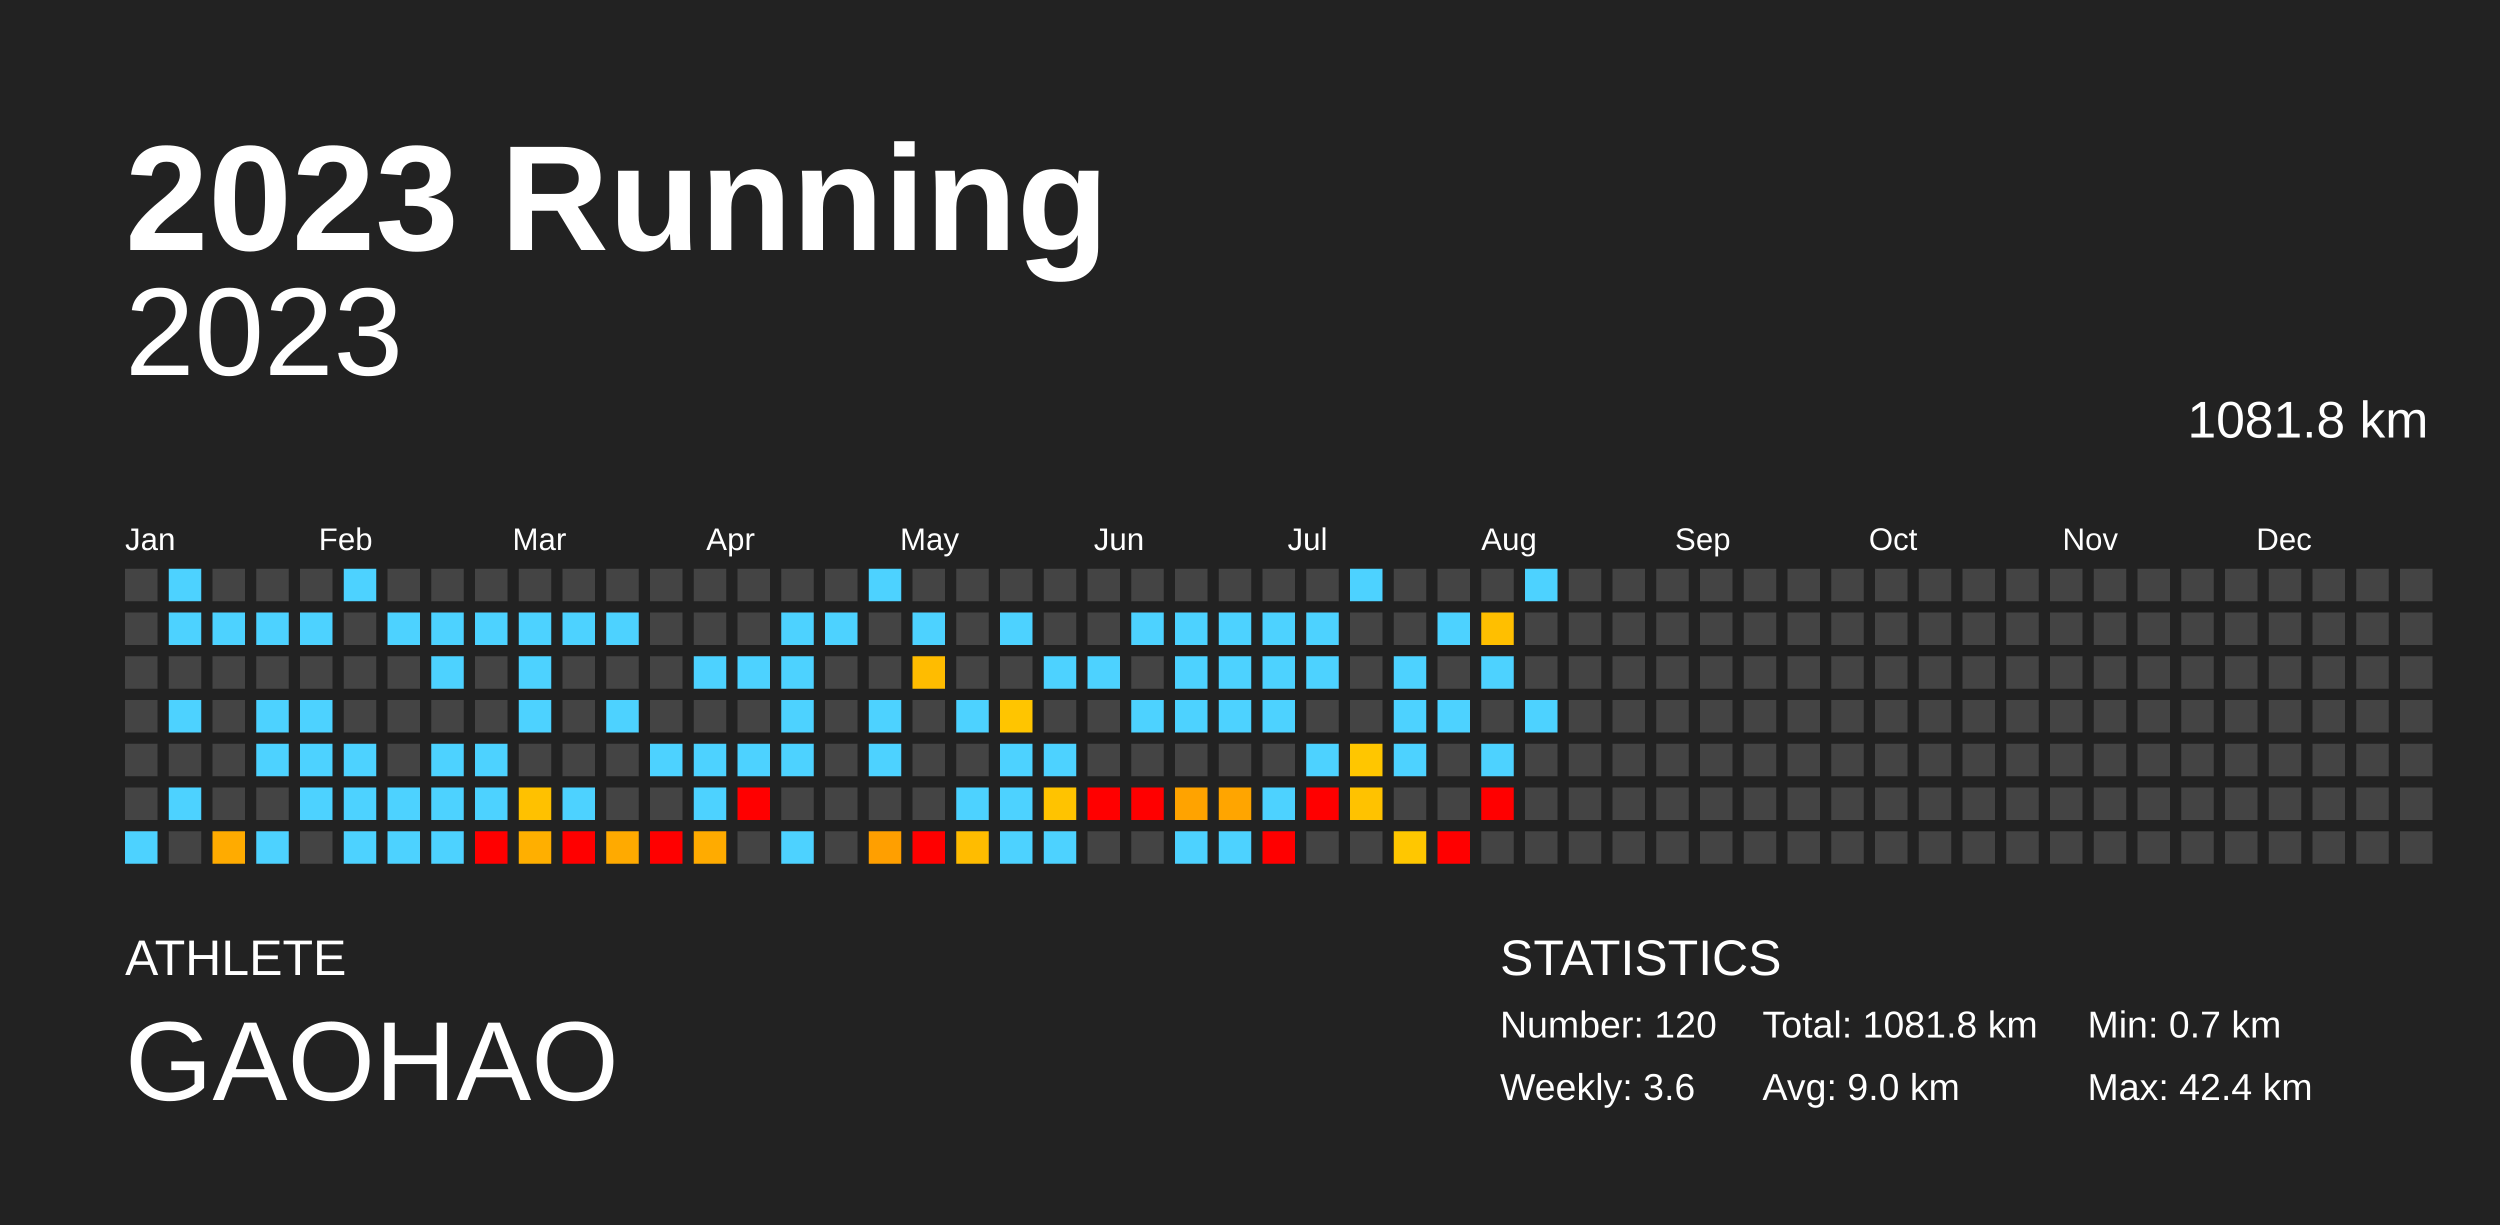
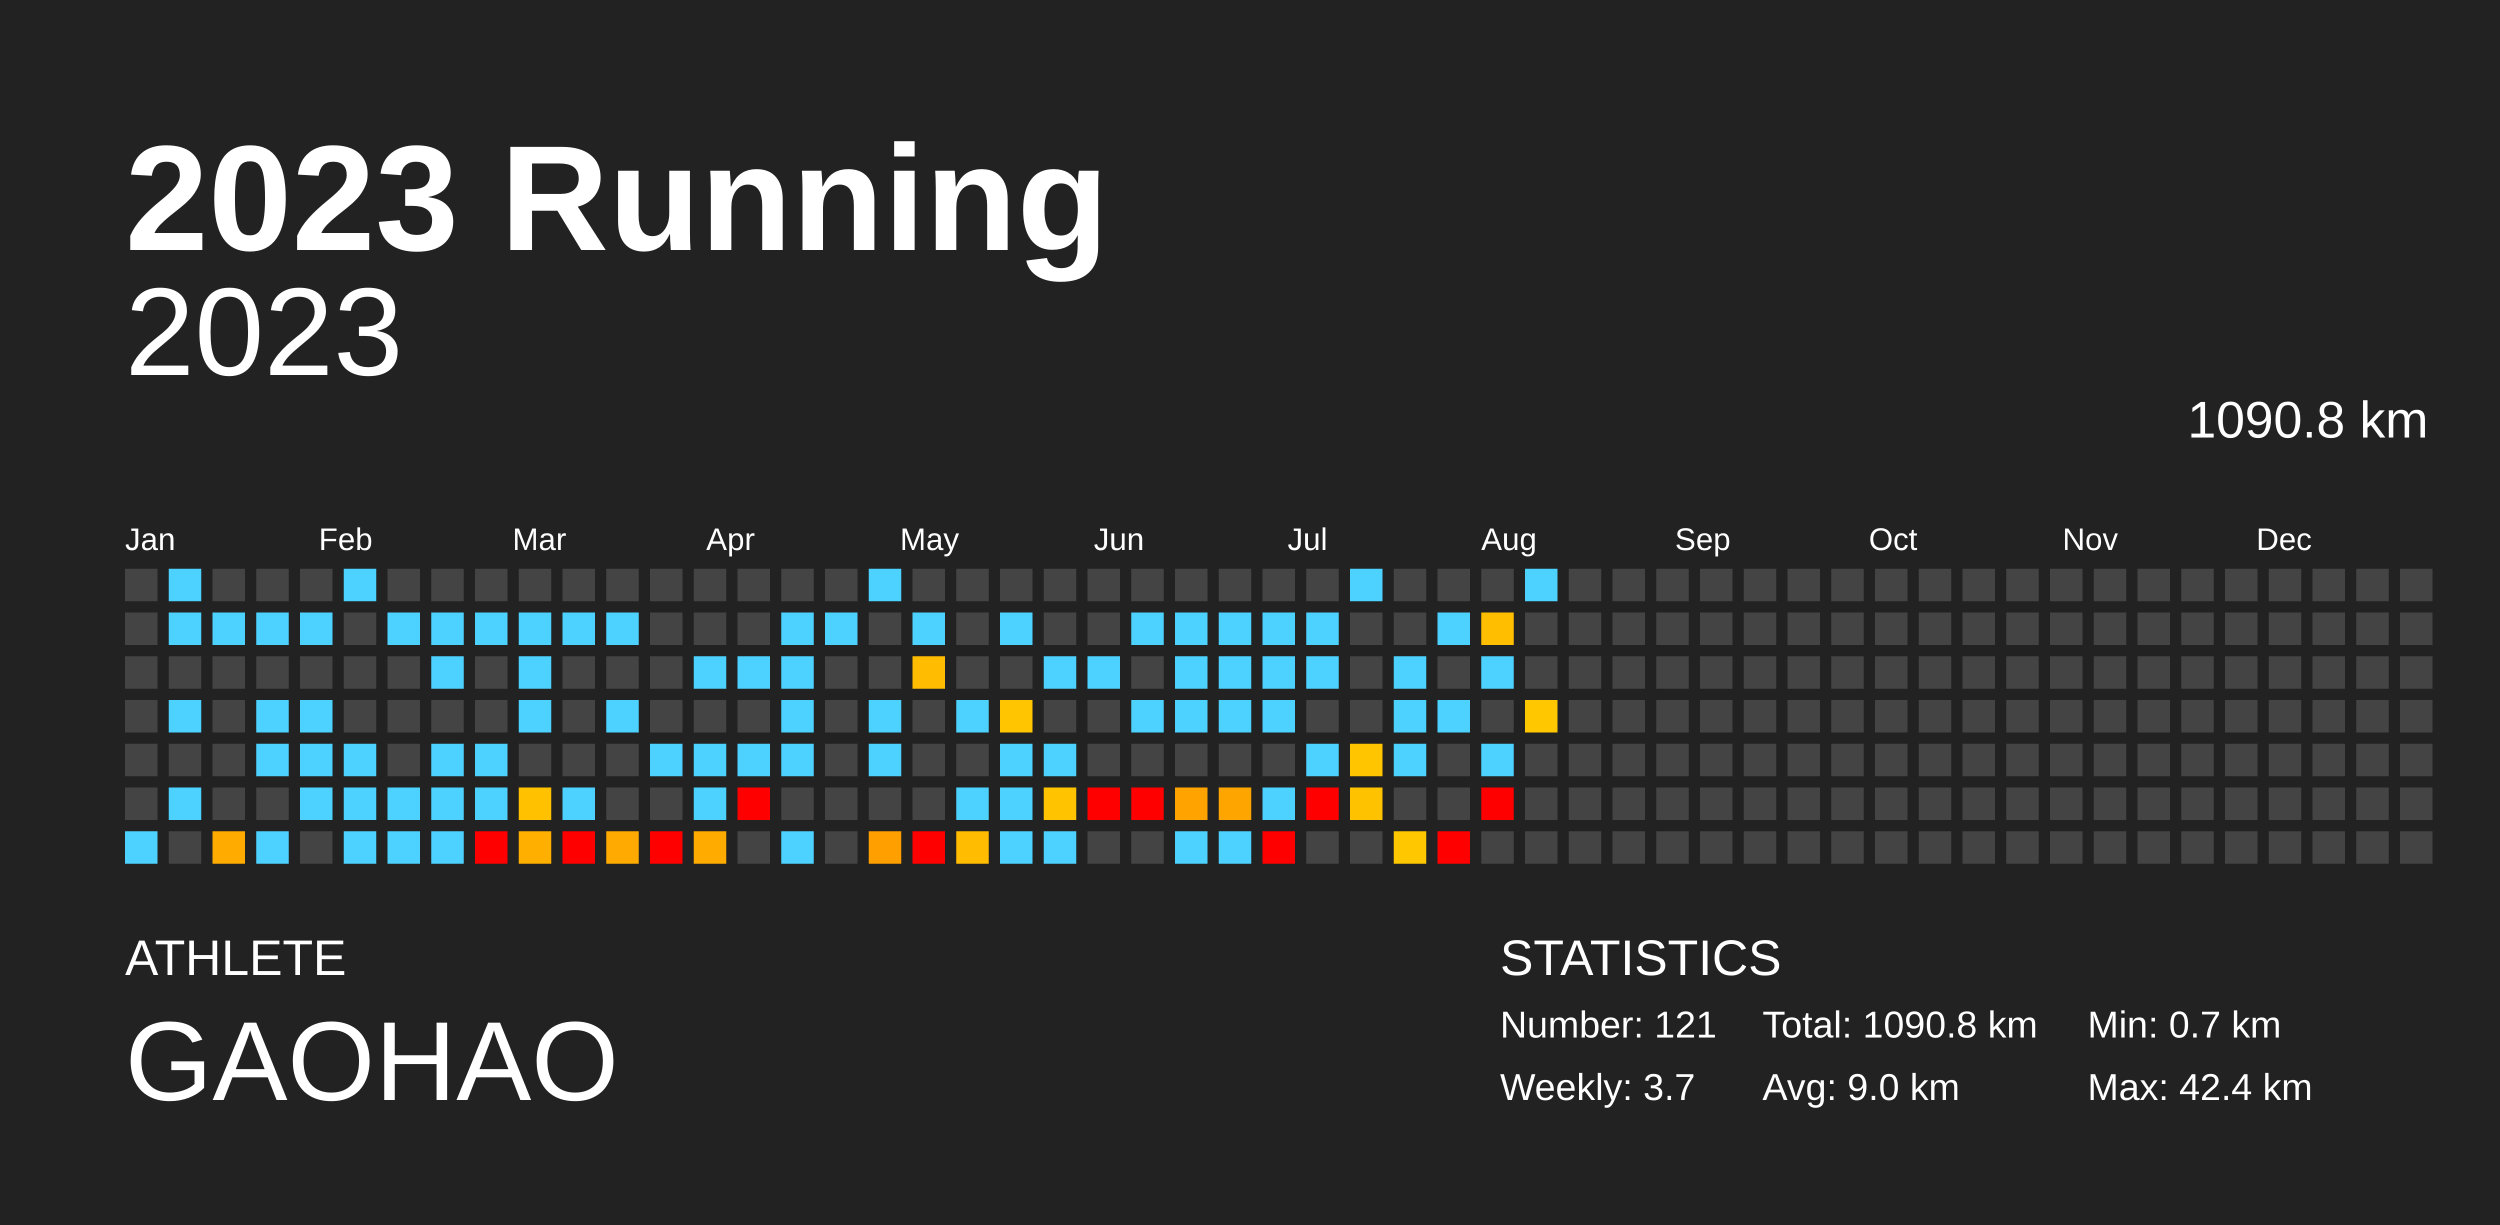
<svg xmlns="http://www.w3.org/2000/svg" baseProfile="full" height="98mm" version="1.1" viewBox="0,0,200,98" width="200mm">
  <defs />
  <rect fill="#222222" height="98" width="200" x="0" y="0" />
  <text fill="#FFFFFF" style="font-size:12px; font-family:Arial; font-weight:bold;" x="10" y="20">2023 Running</text>
  <text fill="#FFFFFF" style="font-size:4px; font-family:Arial" x="10" y="78">ATHLETE</text>
  <text fill="#FFFFFF" style="font-size:9px; font-family:Arial" x="10" y="88">GAOHAO</text>
  <text fill="#FFFFFF" style="font-size:4px; font-family:Arial" x="120" y="78">STATISTICS</text>
-   <text fill="#FFFFFF" style="font-size:3px; font-family:Arial" x="120" y="83">Number: 120</text>
-   <text fill="#FFFFFF" style="font-size:3px; font-family:Arial" x="120" y="88">Weekly: 3.6</text>
-   <text fill="#FFFFFF" style="font-size:3px; font-family:Arial" x="141" y="83">Total: 1081.8 km</text>
+   <text fill="#FFFFFF" style="font-size:3px; font-family:Arial" x="120" y="83">Number: 121</text>
+   <text fill="#FFFFFF" style="font-size:3px; font-family:Arial" x="120" y="88">Weekly: 3.7</text>
+   <text fill="#FFFFFF" style="font-size:3px; font-family:Arial" x="141" y="83">Total: 1090.8 km</text>
  <text fill="#FFFFFF" style="font-size:3px; font-family:Arial" x="141" y="88">Avg: 9.0 km</text>
  <text fill="#FFFFFF" style="font-size:3px; font-family:Arial" x="167" y="83">Min: 0.7 km</text>
  <text fill="#FFFFFF" style="font-size:3px; font-family:Arial" x="167" y="88">Max: 42.4 km</text>
  <text alignment-baseline="hanging" fill="#FFFFFF" style="font-size:10.0px; font-family:Arial;" x="10" y="30">2023</text>
-   <text alignment-baseline="hanging" fill="#FFFFFF" style="font-size:4.125px; font-family:Arial;" x="175" y="35">1081.8 km</text>
+   <text alignment-baseline="hanging" fill="#FFFFFF" style="font-size:4.125px; font-family:Arial;" x="175" y="35">1090.8 km</text>
  <text fill="#FFFFFF" style="font-size:2.5px; font-family:Arial" x="10.0" y="44">Jan</text>
  <text fill="#FFFFFF" style="font-size:2.5px; font-family:Arial" x="25.5" y="44">Feb</text>
  <text fill="#FFFFFF" style="font-size:2.5px; font-family:Arial" x="41.0" y="44">Mar</text>
  <text fill="#FFFFFF" style="font-size:2.5px; font-family:Arial" x="56.5" y="44">Apr</text>
  <text fill="#FFFFFF" style="font-size:2.5px; font-family:Arial" x="72.0" y="44">May</text>
  <text fill="#FFFFFF" style="font-size:2.5px; font-family:Arial" x="87.5" y="44">Jun</text>
  <text fill="#FFFFFF" style="font-size:2.5px; font-family:Arial" x="103.0" y="44">Jul</text>
  <text fill="#FFFFFF" style="font-size:2.5px; font-family:Arial" x="118.5" y="44">Aug</text>
  <text fill="#FFFFFF" style="font-size:2.5px; font-family:Arial" x="134.0" y="44">Sep</text>
  <text fill="#FFFFFF" style="font-size:2.5px; font-family:Arial" x="149.5" y="44">Oct</text>
  <text fill="#FFFFFF" style="font-size:2.5px; font-family:Arial" x="165.0" y="44">Nov</text>
  <text fill="#FFFFFF" style="font-size:2.5px; font-family:Arial" x="180.5" y="44">Dec</text>
  <rect fill="#444444" height="2.6" width="2.6" x="10.0" y="45.5" />
  <rect fill="#444444" height="2.6" width="2.6" x="10.0" y="49.0" />
  <rect fill="#444444" height="2.6" width="2.6" x="10.0" y="52.5" />
  <rect fill="#444444" height="2.6" width="2.6" x="10.0" y="56.0" />
  <rect fill="#444444" height="2.6" width="2.6" x="10.0" y="59.5" />
  <rect fill="#444444" height="2.6" width="2.6" x="10.0" y="63.0" />
  <rect fill="#4dd2ff" height="2.6" width="2.6" x="10.0" y="66.5" />
  <rect fill="#4dd2ff" height="2.6" width="2.6" x="13.5" y="45.5" />
  <rect fill="#4dd2ff" height="2.6" width="2.6" x="13.5" y="49.0" />
  <rect fill="#444444" height="2.6" width="2.6" x="13.5" y="52.5" />
  <rect fill="#4dd2ff" height="2.6" width="2.6" x="13.5" y="56.0" />
  <rect fill="#444444" height="2.6" width="2.6" x="13.5" y="59.5" />
  <rect fill="#4dd2ff" height="2.6" width="2.6" x="13.5" y="63.0" />
  <rect fill="#444444" height="2.6" width="2.6" x="13.5" y="66.5" />
  <rect fill="#444444" height="2.6" width="2.6" x="17.0" y="45.5" />
  <rect fill="#4dd2ff" height="2.6" width="2.6" x="17.0" y="49.0" />
  <rect fill="#444444" height="2.6" width="2.6" x="17.0" y="52.5" />
  <rect fill="#444444" height="2.6" width="2.6" x="17.0" y="56.0" />
  <rect fill="#444444" height="2.6" width="2.6" x="17.0" y="59.5" />
  <rect fill="#444444" height="2.6" width="2.6" x="17.0" y="63.0" />
  <rect fill="#ffab00" height="2.6" width="2.6" x="17.0" y="66.5" />
  <rect fill="#444444" height="2.6" width="2.6" x="20.5" y="45.5" />
  <rect fill="#4dd2ff" height="2.6" width="2.6" x="20.5" y="49.0" />
  <rect fill="#444444" height="2.6" width="2.6" x="20.5" y="52.5" />
  <rect fill="#4dd2ff" height="2.6" width="2.6" x="20.5" y="56.0" />
  <rect fill="#4dd2ff" height="2.6" width="2.6" x="20.5" y="59.5" />
  <rect fill="#444444" height="2.6" width="2.6" x="20.5" y="63.0" />
  <rect fill="#4dd2ff" height="2.6" width="2.6" x="20.5" y="66.5" />
  <rect fill="#444444" height="2.6" width="2.6" x="24.0" y="45.5" />
  <rect fill="#4dd2ff" height="2.6" width="2.6" x="24.0" y="49.0" />
  <rect fill="#444444" height="2.6" width="2.6" x="24.0" y="52.5" />
  <rect fill="#4dd2ff" height="2.6" width="2.6" x="24.0" y="56.0" />
  <rect fill="#4dd2ff" height="2.6" width="2.6" x="24.0" y="59.5" />
  <rect fill="#4dd2ff" height="2.6" width="2.6" x="24.0" y="63.0" />
  <rect fill="#444444" height="2.6" width="2.6" x="24.0" y="66.5" />
  <rect fill="#4dd2ff" height="2.6" width="2.6" x="27.5" y="45.5" />
  <rect fill="#444444" height="2.6" width="2.6" x="27.5" y="49.0" />
  <rect fill="#444444" height="2.6" width="2.6" x="27.5" y="52.5" />
  <rect fill="#444444" height="2.6" width="2.6" x="27.5" y="56.0" />
  <rect fill="#4dd2ff" height="2.6" width="2.6" x="27.5" y="59.5" />
  <rect fill="#4dd2ff" height="2.6" width="2.6" x="27.5" y="63.0" />
  <rect fill="#4dd2ff" height="2.6" width="2.6" x="27.5" y="66.5" />
  <rect fill="#444444" height="2.6" width="2.6" x="31.0" y="45.5" />
  <rect fill="#4dd2ff" height="2.6" width="2.6" x="31.0" y="49.0" />
  <rect fill="#444444" height="2.6" width="2.6" x="31.0" y="52.5" />
  <rect fill="#444444" height="2.6" width="2.6" x="31.0" y="56.0" />
  <rect fill="#444444" height="2.6" width="2.6" x="31.0" y="59.5" />
  <rect fill="#4dd2ff" height="2.6" width="2.6" x="31.0" y="63.0" />
  <rect fill="#4dd2ff" height="2.6" width="2.6" x="31.0" y="66.5" />
  <rect fill="#444444" height="2.6" width="2.6" x="34.5" y="45.5" />
  <rect fill="#4dd2ff" height="2.6" width="2.6" x="34.5" y="49.0" />
  <rect fill="#4dd2ff" height="2.6" width="2.6" x="34.5" y="52.5" />
  <rect fill="#444444" height="2.6" width="2.6" x="34.5" y="56.0" />
  <rect fill="#4dd2ff" height="2.6" width="2.6" x="34.5" y="59.5" />
  <rect fill="#4dd2ff" height="2.6" width="2.6" x="34.5" y="63.0" />
  <rect fill="#4dd2ff" height="2.6" width="2.6" x="34.5" y="66.5" />
  <rect fill="#444444" height="2.6" width="2.6" x="38.0" y="45.5" />
  <rect fill="#4dd2ff" height="2.6" width="2.6" x="38.0" y="49.0" />
  <rect fill="#444444" height="2.6" width="2.6" x="38.0" y="52.5" />
  <rect fill="#444444" height="2.6" width="2.6" x="38.0" y="56.0" />
  <rect fill="#4dd2ff" height="2.6" width="2.6" x="38.0" y="59.5" />
  <rect fill="#4dd2ff" height="2.6" width="2.6" x="38.0" y="63.0" />
  <rect fill="red" height="2.6" width="2.6" x="38.0" y="66.5" />
  <rect fill="#444444" height="2.6" width="2.6" x="41.5" y="45.5" />
  <rect fill="#4dd2ff" height="2.6" width="2.6" x="41.5" y="49.0" />
  <rect fill="#4dd2ff" height="2.6" width="2.6" x="41.5" y="52.5" />
  <rect fill="#4dd2ff" height="2.6" width="2.6" x="41.5" y="56.0" />
  <rect fill="#444444" height="2.6" width="2.6" x="41.5" y="59.5" />
  <rect fill="#ffc100" height="2.6" width="2.6" x="41.5" y="63.0" />
  <rect fill="#ffaf00" height="2.6" width="2.6" x="41.5" y="66.5" />
  <rect fill="#444444" height="2.6" width="2.6" x="45.0" y="45.5" />
  <rect fill="#4dd2ff" height="2.6" width="2.6" x="45.0" y="49.0" />
  <rect fill="#444444" height="2.6" width="2.6" x="45.0" y="52.5" />
  <rect fill="#444444" height="2.6" width="2.6" x="45.0" y="56.0" />
  <rect fill="#444444" height="2.6" width="2.6" x="45.0" y="59.5" />
  <rect fill="#4dd2ff" height="2.6" width="2.6" x="45.0" y="63.0" />
  <rect fill="red" height="2.6" width="2.6" x="45.0" y="66.5" />
  <rect fill="#444444" height="2.6" width="2.6" x="48.5" y="45.5" />
  <rect fill="#4dd2ff" height="2.6" width="2.6" x="48.5" y="49.0" />
  <rect fill="#444444" height="2.6" width="2.6" x="48.5" y="52.5" />
  <rect fill="#4dd2ff" height="2.6" width="2.6" x="48.5" y="56.0" />
  <rect fill="#444444" height="2.6" width="2.6" x="48.5" y="59.5" />
  <rect fill="#444444" height="2.6" width="2.6" x="48.5" y="63.0" />
  <rect fill="#ffaa00" height="2.6" width="2.6" x="48.5" y="66.5" />
  <rect fill="#444444" height="2.6" width="2.6" x="52.0" y="45.5" />
  <rect fill="#444444" height="2.6" width="2.6" x="52.0" y="49.0" />
  <rect fill="#444444" height="2.6" width="2.6" x="52.0" y="52.5" />
  <rect fill="#444444" height="2.6" width="2.6" x="52.0" y="56.0" />
  <rect fill="#4dd2ff" height="2.6" width="2.6" x="52.0" y="59.5" />
  <rect fill="#444444" height="2.6" width="2.6" x="52.0" y="63.0" />
  <rect fill="red" height="2.6" width="2.6" x="52.0" y="66.5" />
  <rect fill="#444444" height="2.6" width="2.6" x="55.5" y="45.5" />
  <rect fill="#444444" height="2.6" width="2.6" x="55.5" y="49.0" />
  <rect fill="#4dd2ff" height="2.6" width="2.6" x="55.5" y="52.5" />
  <rect fill="#444444" height="2.6" width="2.6" x="55.5" y="56.0" />
  <rect fill="#4dd2ff" height="2.6" width="2.6" x="55.5" y="59.5" />
  <rect fill="#4dd2ff" height="2.6" width="2.6" x="55.5" y="63.0" />
  <rect fill="#ffab00" height="2.6" width="2.6" x="55.5" y="66.5" />
  <rect fill="#444444" height="2.6" width="2.6" x="59.0" y="45.5" />
  <rect fill="#444444" height="2.6" width="2.6" x="59.0" y="49.0" />
  <rect fill="#4dd2ff" height="2.6" width="2.6" x="59.0" y="52.5" />
  <rect fill="#444444" height="2.6" width="2.6" x="59.0" y="56.0" />
  <rect fill="#4dd2ff" height="2.6" width="2.6" x="59.0" y="59.5" />
  <rect fill="red" height="2.6" width="2.6" x="59.0" y="63.0" />
  <rect fill="#444444" height="2.6" width="2.6" x="59.0" y="66.5" />
  <rect fill="#444444" height="2.6" width="2.6" x="62.5" y="45.5" />
  <rect fill="#4dd2ff" height="2.6" width="2.6" x="62.5" y="49.0" />
  <rect fill="#4dd2ff" height="2.6" width="2.6" x="62.5" y="52.5" />
  <rect fill="#4dd2ff" height="2.6" width="2.6" x="62.5" y="56.0" />
  <rect fill="#4dd2ff" height="2.6" width="2.6" x="62.5" y="59.5" />
  <rect fill="#444444" height="2.6" width="2.6" x="62.5" y="63.0" />
  <rect fill="#4dd2ff" height="2.6" width="2.6" x="62.5" y="66.5" />
  <rect fill="#444444" height="2.6" width="2.6" x="66.0" y="45.5" />
  <rect fill="#4dd2ff" height="2.6" width="2.6" x="66.0" y="49.0" />
  <rect fill="#444444" height="2.6" width="2.6" x="66.0" y="52.5" />
  <rect fill="#444444" height="2.6" width="2.6" x="66.0" y="56.0" />
  <rect fill="#444444" height="2.6" width="2.6" x="66.0" y="59.5" />
  <rect fill="#444444" height="2.6" width="2.6" x="66.0" y="63.0" />
  <rect fill="#444444" height="2.6" width="2.6" x="66.0" y="66.5" />
  <rect fill="#4dd2ff" height="2.6" width="2.6" x="69.5" y="45.5" />
  <rect fill="#444444" height="2.6" width="2.6" x="69.5" y="49.0" />
  <rect fill="#444444" height="2.6" width="2.6" x="69.5" y="52.5" />
  <rect fill="#4dd2ff" height="2.6" width="2.6" x="69.5" y="56.0" />
  <rect fill="#4dd2ff" height="2.6" width="2.6" x="69.5" y="59.5" />
  <rect fill="#444444" height="2.6" width="2.6" x="69.5" y="63.0" />
  <rect fill="#ff9f00" height="2.6" width="2.6" x="69.5" y="66.5" />
  <rect fill="#444444" height="2.6" width="2.6" x="73.0" y="45.5" />
  <rect fill="#4dd2ff" height="2.6" width="2.6" x="73.0" y="49.0" />
  <rect fill="#ffbc00" height="2.6" width="2.6" x="73.0" y="52.5" />
  <rect fill="#444444" height="2.6" width="2.6" x="73.0" y="56.0" />
  <rect fill="#444444" height="2.6" width="2.6" x="73.0" y="59.5" />
  <rect fill="#444444" height="2.6" width="2.6" x="73.0" y="63.0" />
  <rect fill="red" height="2.6" width="2.6" x="73.0" y="66.5" />
  <rect fill="#444444" height="2.6" width="2.6" x="76.5" y="45.5" />
  <rect fill="#444444" height="2.6" width="2.6" x="76.5" y="49.0" />
  <rect fill="#444444" height="2.6" width="2.6" x="76.5" y="52.5" />
  <rect fill="#4dd2ff" height="2.6" width="2.6" x="76.5" y="56.0" />
  <rect fill="#444444" height="2.6" width="2.6" x="76.5" y="59.5" />
  <rect fill="#4dd2ff" height="2.6" width="2.6" x="76.5" y="63.0" />
  <rect fill="#ffbc00" height="2.6" width="2.6" x="76.5" y="66.5" />
  <rect fill="#444444" height="2.6" width="2.6" x="80.0" y="45.5" />
  <rect fill="#4dd2ff" height="2.6" width="2.6" x="80.0" y="49.0" />
  <rect fill="#444444" height="2.6" width="2.6" x="80.0" y="52.5" />
  <rect fill="#ffc500" height="2.6" width="2.6" x="80.0" y="56.0" />
  <rect fill="#4dd2ff" height="2.6" width="2.6" x="80.0" y="59.5" />
  <rect fill="#4dd2ff" height="2.6" width="2.6" x="80.0" y="63.0" />
  <rect fill="#4dd2ff" height="2.6" width="2.6" x="80.0" y="66.5" />
  <rect fill="#444444" height="2.6" width="2.6" x="83.5" y="45.5" />
  <rect fill="#444444" height="2.6" width="2.6" x="83.5" y="49.0" />
  <rect fill="#4dd2ff" height="2.6" width="2.6" x="83.5" y="52.5" />
  <rect fill="#444444" height="2.6" width="2.6" x="83.5" y="56.0" />
  <rect fill="#4dd2ff" height="2.6" width="2.6" x="83.5" y="59.5" />
  <rect fill="#ffc300" height="2.6" width="2.6" x="83.5" y="63.0" />
  <rect fill="#4dd2ff" height="2.6" width="2.6" x="83.5" y="66.5" />
  <rect fill="#444444" height="2.6" width="2.6" x="87.0" y="45.5" />
  <rect fill="#444444" height="2.6" width="2.6" x="87.0" y="49.0" />
  <rect fill="#4dd2ff" height="2.6" width="2.6" x="87.0" y="52.5" />
  <rect fill="#444444" height="2.6" width="2.6" x="87.0" y="56.0" />
  <rect fill="#444444" height="2.6" width="2.6" x="87.0" y="59.5" />
  <rect fill="red" height="2.6" width="2.6" x="87.0" y="63.0" />
  <rect fill="#444444" height="2.6" width="2.6" x="87.0" y="66.5" />
  <rect fill="#444444" height="2.6" width="2.6" x="90.5" y="45.5" />
  <rect fill="#4dd2ff" height="2.6" width="2.6" x="90.5" y="49.0" />
  <rect fill="#444444" height="2.6" width="2.6" x="90.5" y="52.5" />
  <rect fill="#4dd2ff" height="2.6" width="2.6" x="90.5" y="56.0" />
  <rect fill="#444444" height="2.6" width="2.6" x="90.5" y="59.5" />
  <rect fill="red" height="2.6" width="2.6" x="90.5" y="63.0" />
  <rect fill="#444444" height="2.6" width="2.6" x="90.5" y="66.5" />
  <rect fill="#444444" height="2.6" width="2.6" x="94.0" y="45.5" />
  <rect fill="#4dd2ff" height="2.6" width="2.6" x="94.0" y="49.0" />
  <rect fill="#4dd2ff" height="2.6" width="2.6" x="94.0" y="52.5" />
  <rect fill="#4dd2ff" height="2.6" width="2.6" x="94.0" y="56.0" />
  <rect fill="#444444" height="2.6" width="2.6" x="94.0" y="59.5" />
  <rect fill="#ffa300" height="2.6" width="2.6" x="94.0" y="63.0" />
  <rect fill="#4dd2ff" height="2.6" width="2.6" x="94.0" y="66.5" />
  <rect fill="#444444" height="2.6" width="2.6" x="97.5" y="45.5" />
  <rect fill="#4dd2ff" height="2.6" width="2.6" x="97.5" y="49.0" />
  <rect fill="#4dd2ff" height="2.6" width="2.6" x="97.5" y="52.5" />
  <rect fill="#4dd2ff" height="2.6" width="2.6" x="97.5" y="56.0" />
  <rect fill="#444444" height="2.6" width="2.6" x="97.5" y="59.5" />
  <rect fill="#ffa500" height="2.6" width="2.6" x="97.5" y="63.0" />
  <rect fill="#4dd2ff" height="2.6" width="2.6" x="97.5" y="66.5" />
  <rect fill="#444444" height="2.6" width="2.6" x="101.0" y="45.5" />
  <rect fill="#4dd2ff" height="2.6" width="2.6" x="101.0" y="49.0" />
  <rect fill="#4dd2ff" height="2.6" width="2.6" x="101.0" y="52.5" />
  <rect fill="#4dd2ff" height="2.6" width="2.6" x="101.0" y="56.0" />
  <rect fill="#444444" height="2.6" width="2.6" x="101.0" y="59.5" />
  <rect fill="#4dd2ff" height="2.6" width="2.6" x="101.0" y="63.0" />
  <rect fill="red" height="2.6" width="2.6" x="101.0" y="66.5" />
  <rect fill="#444444" height="2.6" width="2.6" x="104.5" y="45.5" />
  <rect fill="#4dd2ff" height="2.6" width="2.6" x="104.5" y="49.0" />
  <rect fill="#4dd2ff" height="2.6" width="2.6" x="104.5" y="52.5" />
  <rect fill="#444444" height="2.6" width="2.6" x="104.5" y="56.0" />
  <rect fill="#4dd2ff" height="2.6" width="2.6" x="104.5" y="59.5" />
  <rect fill="red" height="2.6" width="2.6" x="104.5" y="63.0" />
  <rect fill="#444444" height="2.6" width="2.6" x="104.5" y="66.5" />
  <rect fill="#4dd2ff" height="2.6" width="2.6" x="108.0" y="45.5" />
  <rect fill="#444444" height="2.6" width="2.6" x="108.0" y="49.0" />
  <rect fill="#444444" height="2.6" width="2.6" x="108.0" y="52.5" />
  <rect fill="#444444" height="2.6" width="2.6" x="108.0" y="56.0" />
  <rect fill="#ffc600" height="2.6" width="2.6" x="108.0" y="59.5" />
  <rect fill="#ffc200" height="2.6" width="2.6" x="108.0" y="63.0" />
  <rect fill="#444444" height="2.6" width="2.6" x="108.0" y="66.5" />
  <rect fill="#444444" height="2.6" width="2.6" x="111.5" y="45.5" />
  <rect fill="#444444" height="2.6" width="2.6" x="111.5" y="49.0" />
  <rect fill="#4dd2ff" height="2.6" width="2.6" x="111.5" y="52.5" />
  <rect fill="#4dd2ff" height="2.6" width="2.6" x="111.5" y="56.0" />
  <rect fill="#4dd2ff" height="2.6" width="2.6" x="111.5" y="59.5" />
  <rect fill="#444444" height="2.6" width="2.6" x="111.5" y="63.0" />
  <rect fill="#ffc700" height="2.6" width="2.6" x="111.5" y="66.5" />
  <rect fill="#444444" height="2.6" width="2.6" x="115.0" y="45.5" />
  <rect fill="#4dd2ff" height="2.6" width="2.6" x="115.0" y="49.0" />
  <rect fill="#444444" height="2.6" width="2.6" x="115.0" y="52.5" />
  <rect fill="#4dd2ff" height="2.6" width="2.6" x="115.0" y="56.0" />
  <rect fill="#444444" height="2.6" width="2.6" x="115.0" y="59.5" />
  <rect fill="#444444" height="2.6" width="2.6" x="115.0" y="63.0" />
  <rect fill="red" height="2.6" width="2.6" x="115.0" y="66.5" />
  <rect fill="#444444" height="2.6" width="2.6" x="118.5" y="45.5" />
  <rect fill="#ffbf00" height="2.6" width="2.6" x="118.5" y="49.0" />
  <rect fill="#4dd2ff" height="2.6" width="2.6" x="118.5" y="52.5" />
  <rect fill="#444444" height="2.6" width="2.6" x="118.5" y="56.0" />
  <rect fill="#4dd2ff" height="2.6" width="2.6" x="118.5" y="59.5" />
  <rect fill="red" height="2.6" width="2.6" x="118.5" y="63.0" />
  <rect fill="#444444" height="2.6" width="2.6" x="118.5" y="66.5" />
  <rect fill="#4dd2ff" height="2.6" width="2.6" x="122.0" y="45.5" />
  <rect fill="#444444" height="2.6" width="2.6" x="122.0" y="49.0" />
  <rect fill="#444444" height="2.6" width="2.6" x="122.0" y="52.5" />
-   <rect fill="#4dd2ff" height="2.6" width="2.6" x="122.0" y="56.0" />
+   <rect fill="#ffc700" height="2.6" width="2.6" x="122.0" y="56.0" />
  <rect fill="#444444" height="2.6" width="2.6" x="122.0" y="59.5" />
  <rect fill="#444444" height="2.6" width="2.6" x="122.0" y="63.0" />
  <rect fill="#444444" height="2.6" width="2.6" x="122.0" y="66.5" />
  <rect fill="#444444" height="2.6" width="2.6" x="125.5" y="45.5" />
  <rect fill="#444444" height="2.6" width="2.6" x="125.5" y="49.0" />
  <rect fill="#444444" height="2.6" width="2.6" x="125.5" y="52.5" />
  <rect fill="#444444" height="2.6" width="2.6" x="125.5" y="56.0" />
  <rect fill="#444444" height="2.6" width="2.6" x="125.5" y="59.5" />
  <rect fill="#444444" height="2.6" width="2.6" x="125.5" y="63.0" />
  <rect fill="#444444" height="2.6" width="2.6" x="125.5" y="66.5" />
  <rect fill="#444444" height="2.6" width="2.6" x="129.0" y="45.5" />
  <rect fill="#444444" height="2.6" width="2.6" x="129.0" y="49.0" />
  <rect fill="#444444" height="2.6" width="2.6" x="129.0" y="52.5" />
  <rect fill="#444444" height="2.6" width="2.6" x="129.0" y="56.0" />
  <rect fill="#444444" height="2.6" width="2.6" x="129.0" y="59.5" />
  <rect fill="#444444" height="2.6" width="2.6" x="129.0" y="63.0" />
  <rect fill="#444444" height="2.6" width="2.6" x="129.0" y="66.5" />
  <rect fill="#444444" height="2.6" width="2.6" x="132.5" y="45.5" />
  <rect fill="#444444" height="2.6" width="2.6" x="132.5" y="49.0" />
  <rect fill="#444444" height="2.6" width="2.6" x="132.5" y="52.5" />
  <rect fill="#444444" height="2.6" width="2.6" x="132.5" y="56.0" />
  <rect fill="#444444" height="2.6" width="2.6" x="132.5" y="59.5" />
  <rect fill="#444444" height="2.6" width="2.6" x="132.5" y="63.0" />
  <rect fill="#444444" height="2.6" width="2.6" x="132.5" y="66.5" />
  <rect fill="#444444" height="2.6" width="2.6" x="136.0" y="45.5" />
  <rect fill="#444444" height="2.6" width="2.6" x="136.0" y="49.0" />
  <rect fill="#444444" height="2.6" width="2.6" x="136.0" y="52.5" />
  <rect fill="#444444" height="2.6" width="2.6" x="136.0" y="56.0" />
  <rect fill="#444444" height="2.6" width="2.6" x="136.0" y="59.5" />
  <rect fill="#444444" height="2.6" width="2.6" x="136.0" y="63.0" />
  <rect fill="#444444" height="2.6" width="2.6" x="136.0" y="66.5" />
  <rect fill="#444444" height="2.6" width="2.6" x="139.5" y="45.5" />
  <rect fill="#444444" height="2.6" width="2.6" x="139.5" y="49.0" />
  <rect fill="#444444" height="2.6" width="2.6" x="139.5" y="52.5" />
  <rect fill="#444444" height="2.6" width="2.6" x="139.5" y="56.0" />
  <rect fill="#444444" height="2.6" width="2.6" x="139.5" y="59.5" />
  <rect fill="#444444" height="2.6" width="2.6" x="139.5" y="63.0" />
  <rect fill="#444444" height="2.6" width="2.6" x="139.5" y="66.5" />
  <rect fill="#444444" height="2.6" width="2.6" x="143.0" y="45.5" />
  <rect fill="#444444" height="2.6" width="2.6" x="143.0" y="49.0" />
  <rect fill="#444444" height="2.6" width="2.6" x="143.0" y="52.5" />
  <rect fill="#444444" height="2.6" width="2.6" x="143.0" y="56.0" />
  <rect fill="#444444" height="2.6" width="2.6" x="143.0" y="59.5" />
  <rect fill="#444444" height="2.6" width="2.6" x="143.0" y="63.0" />
  <rect fill="#444444" height="2.6" width="2.6" x="143.0" y="66.5" />
  <rect fill="#444444" height="2.6" width="2.6" x="146.5" y="45.5" />
  <rect fill="#444444" height="2.6" width="2.6" x="146.5" y="49.0" />
  <rect fill="#444444" height="2.6" width="2.6" x="146.5" y="52.5" />
  <rect fill="#444444" height="2.6" width="2.6" x="146.5" y="56.0" />
  <rect fill="#444444" height="2.6" width="2.6" x="146.5" y="59.5" />
  <rect fill="#444444" height="2.6" width="2.6" x="146.5" y="63.0" />
  <rect fill="#444444" height="2.6" width="2.6" x="146.5" y="66.5" />
  <rect fill="#444444" height="2.6" width="2.6" x="150.0" y="45.5" />
  <rect fill="#444444" height="2.6" width="2.6" x="150.0" y="49.0" />
  <rect fill="#444444" height="2.6" width="2.6" x="150.0" y="52.5" />
  <rect fill="#444444" height="2.6" width="2.6" x="150.0" y="56.0" />
  <rect fill="#444444" height="2.6" width="2.6" x="150.0" y="59.5" />
  <rect fill="#444444" height="2.6" width="2.6" x="150.0" y="63.0" />
  <rect fill="#444444" height="2.6" width="2.6" x="150.0" y="66.5" />
  <rect fill="#444444" height="2.6" width="2.6" x="153.5" y="45.5" />
  <rect fill="#444444" height="2.6" width="2.6" x="153.5" y="49.0" />
  <rect fill="#444444" height="2.6" width="2.6" x="153.5" y="52.5" />
  <rect fill="#444444" height="2.6" width="2.6" x="153.5" y="56.0" />
  <rect fill="#444444" height="2.6" width="2.6" x="153.5" y="59.5" />
  <rect fill="#444444" height="2.6" width="2.6" x="153.5" y="63.0" />
  <rect fill="#444444" height="2.6" width="2.6" x="153.5" y="66.5" />
  <rect fill="#444444" height="2.6" width="2.6" x="157.0" y="45.5" />
  <rect fill="#444444" height="2.6" width="2.6" x="157.0" y="49.0" />
  <rect fill="#444444" height="2.6" width="2.6" x="157.0" y="52.5" />
  <rect fill="#444444" height="2.6" width="2.6" x="157.0" y="56.0" />
  <rect fill="#444444" height="2.6" width="2.6" x="157.0" y="59.5" />
  <rect fill="#444444" height="2.6" width="2.6" x="157.0" y="63.0" />
  <rect fill="#444444" height="2.6" width="2.6" x="157.0" y="66.5" />
  <rect fill="#444444" height="2.6" width="2.6" x="160.5" y="45.5" />
  <rect fill="#444444" height="2.6" width="2.6" x="160.5" y="49.0" />
  <rect fill="#444444" height="2.6" width="2.6" x="160.5" y="52.5" />
  <rect fill="#444444" height="2.6" width="2.6" x="160.5" y="56.0" />
  <rect fill="#444444" height="2.6" width="2.6" x="160.5" y="59.5" />
  <rect fill="#444444" height="2.6" width="2.6" x="160.5" y="63.0" />
  <rect fill="#444444" height="2.6" width="2.6" x="160.5" y="66.5" />
  <rect fill="#444444" height="2.6" width="2.6" x="164.0" y="45.5" />
  <rect fill="#444444" height="2.6" width="2.6" x="164.0" y="49.0" />
  <rect fill="#444444" height="2.6" width="2.6" x="164.0" y="52.5" />
  <rect fill="#444444" height="2.6" width="2.6" x="164.0" y="56.0" />
  <rect fill="#444444" height="2.6" width="2.6" x="164.0" y="59.5" />
  <rect fill="#444444" height="2.6" width="2.6" x="164.0" y="63.0" />
  <rect fill="#444444" height="2.6" width="2.6" x="164.0" y="66.5" />
  <rect fill="#444444" height="2.6" width="2.6" x="167.5" y="45.5" />
  <rect fill="#444444" height="2.6" width="2.6" x="167.5" y="49.0" />
  <rect fill="#444444" height="2.6" width="2.6" x="167.5" y="52.5" />
  <rect fill="#444444" height="2.6" width="2.6" x="167.5" y="56.0" />
  <rect fill="#444444" height="2.6" width="2.6" x="167.5" y="59.5" />
  <rect fill="#444444" height="2.6" width="2.6" x="167.5" y="63.0" />
  <rect fill="#444444" height="2.6" width="2.6" x="167.5" y="66.5" />
  <rect fill="#444444" height="2.6" width="2.6" x="171.0" y="45.5" />
  <rect fill="#444444" height="2.6" width="2.6" x="171.0" y="49.0" />
  <rect fill="#444444" height="2.6" width="2.6" x="171.0" y="52.5" />
  <rect fill="#444444" height="2.6" width="2.6" x="171.0" y="56.0" />
  <rect fill="#444444" height="2.6" width="2.6" x="171.0" y="59.5" />
  <rect fill="#444444" height="2.6" width="2.6" x="171.0" y="63.0" />
  <rect fill="#444444" height="2.6" width="2.6" x="171.0" y="66.5" />
  <rect fill="#444444" height="2.6" width="2.6" x="174.5" y="45.5" />
  <rect fill="#444444" height="2.6" width="2.6" x="174.5" y="49.0" />
  <rect fill="#444444" height="2.6" width="2.6" x="174.5" y="52.5" />
  <rect fill="#444444" height="2.6" width="2.6" x="174.5" y="56.0" />
  <rect fill="#444444" height="2.6" width="2.6" x="174.5" y="59.5" />
  <rect fill="#444444" height="2.6" width="2.6" x="174.5" y="63.0" />
  <rect fill="#444444" height="2.6" width="2.6" x="174.5" y="66.5" />
  <rect fill="#444444" height="2.6" width="2.6" x="178.0" y="45.5" />
  <rect fill="#444444" height="2.6" width="2.6" x="178.0" y="49.0" />
  <rect fill="#444444" height="2.6" width="2.6" x="178.0" y="52.5" />
  <rect fill="#444444" height="2.6" width="2.6" x="178.0" y="56.0" />
  <rect fill="#444444" height="2.6" width="2.6" x="178.0" y="59.5" />
  <rect fill="#444444" height="2.6" width="2.6" x="178.0" y="63.0" />
  <rect fill="#444444" height="2.6" width="2.6" x="178.0" y="66.5" />
  <rect fill="#444444" height="2.6" width="2.6" x="181.5" y="45.5" />
  <rect fill="#444444" height="2.6" width="2.6" x="181.5" y="49.0" />
  <rect fill="#444444" height="2.6" width="2.6" x="181.5" y="52.5" />
  <rect fill="#444444" height="2.6" width="2.6" x="181.5" y="56.0" />
  <rect fill="#444444" height="2.6" width="2.6" x="181.5" y="59.5" />
  <rect fill="#444444" height="2.6" width="2.6" x="181.5" y="63.0" />
  <rect fill="#444444" height="2.6" width="2.6" x="181.5" y="66.5" />
  <rect fill="#444444" height="2.6" width="2.6" x="185.0" y="45.5" />
  <rect fill="#444444" height="2.6" width="2.6" x="185.0" y="49.0" />
  <rect fill="#444444" height="2.6" width="2.6" x="185.0" y="52.5" />
  <rect fill="#444444" height="2.6" width="2.6" x="185.0" y="56.0" />
  <rect fill="#444444" height="2.6" width="2.6" x="185.0" y="59.5" />
  <rect fill="#444444" height="2.6" width="2.6" x="185.0" y="63.0" />
  <rect fill="#444444" height="2.6" width="2.6" x="185.0" y="66.5" />
  <rect fill="#444444" height="2.6" width="2.6" x="188.5" y="45.5" />
  <rect fill="#444444" height="2.6" width="2.6" x="188.5" y="49.0" />
  <rect fill="#444444" height="2.6" width="2.6" x="188.5" y="52.5" />
  <rect fill="#444444" height="2.6" width="2.6" x="188.5" y="56.0" />
  <rect fill="#444444" height="2.6" width="2.6" x="188.5" y="59.5" />
  <rect fill="#444444" height="2.6" width="2.6" x="188.5" y="63.0" />
  <rect fill="#444444" height="2.6" width="2.6" x="188.5" y="66.5" />
  <rect fill="#444444" height="2.6" width="2.6" x="192.0" y="45.5" />
  <rect fill="#444444" height="2.6" width="2.6" x="192.0" y="49.0" />
  <rect fill="#444444" height="2.6" width="2.6" x="192.0" y="52.5" />
  <rect fill="#444444" height="2.6" width="2.6" x="192.0" y="56.0" />
  <rect fill="#444444" height="2.6" width="2.6" x="192.0" y="59.5" />
  <rect fill="#444444" height="2.6" width="2.6" x="192.0" y="63.0" />
  <rect fill="#444444" height="2.6" width="2.6" x="192.0" y="66.5" />
</svg>
